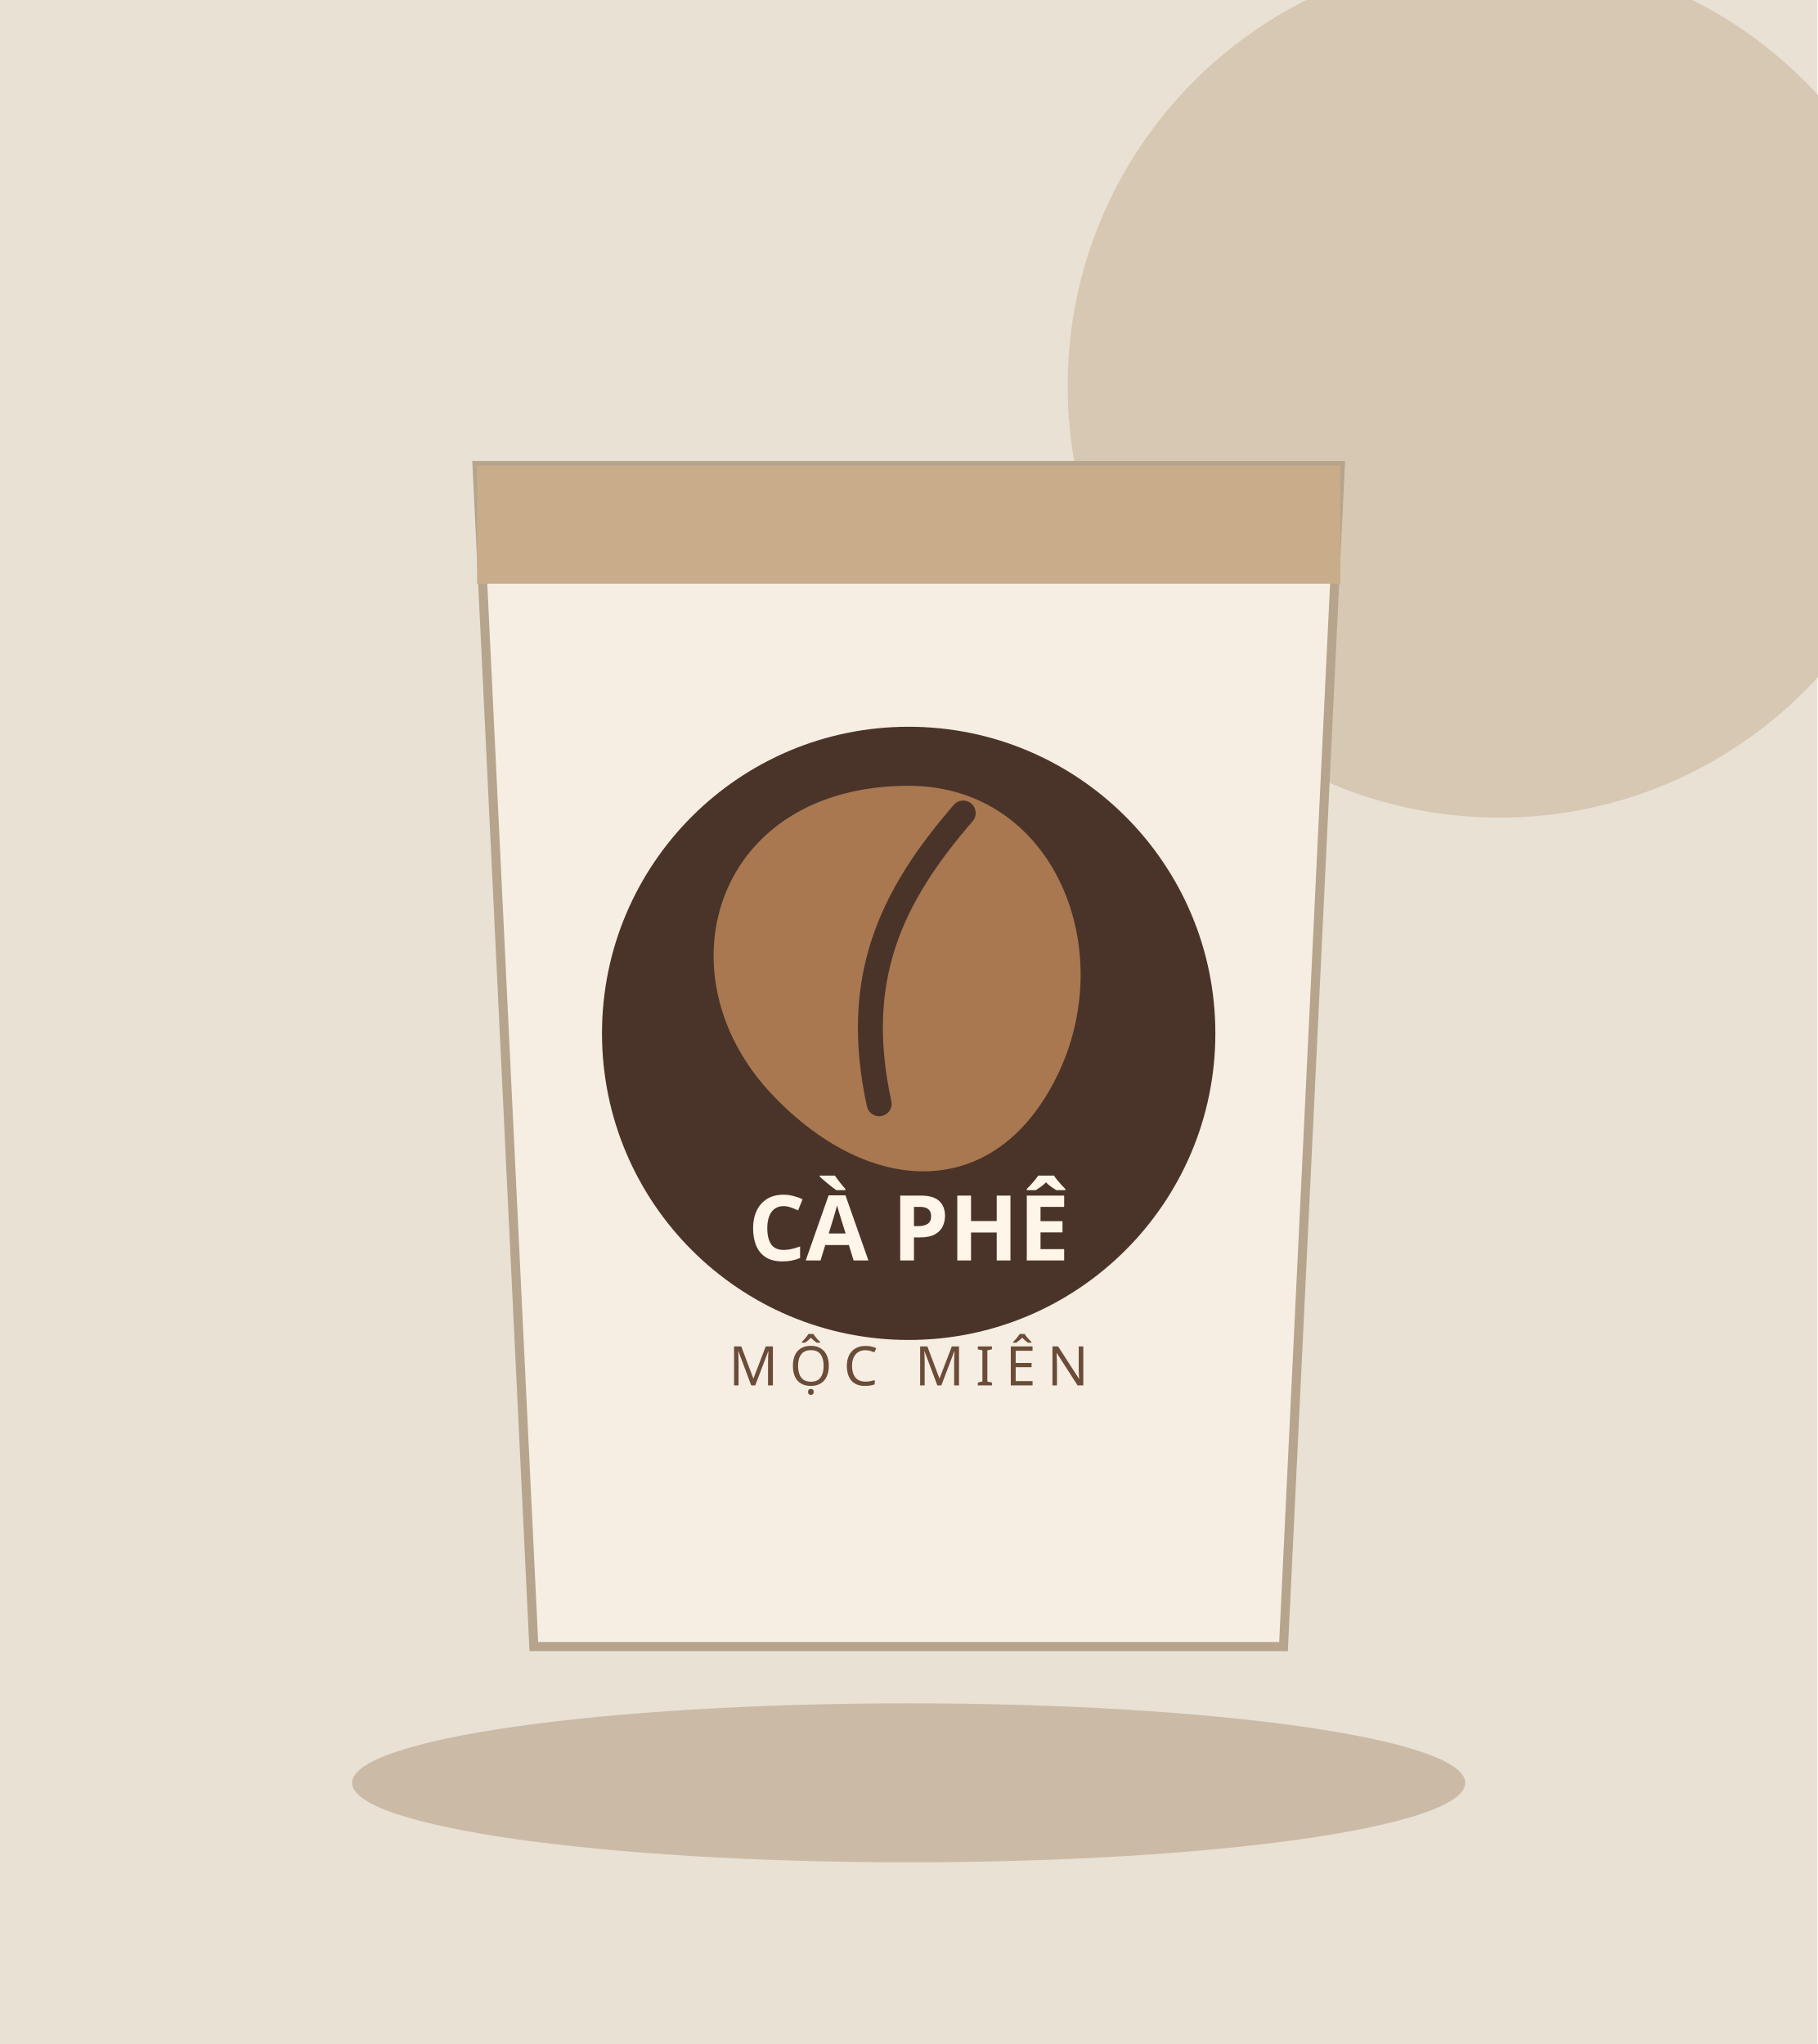
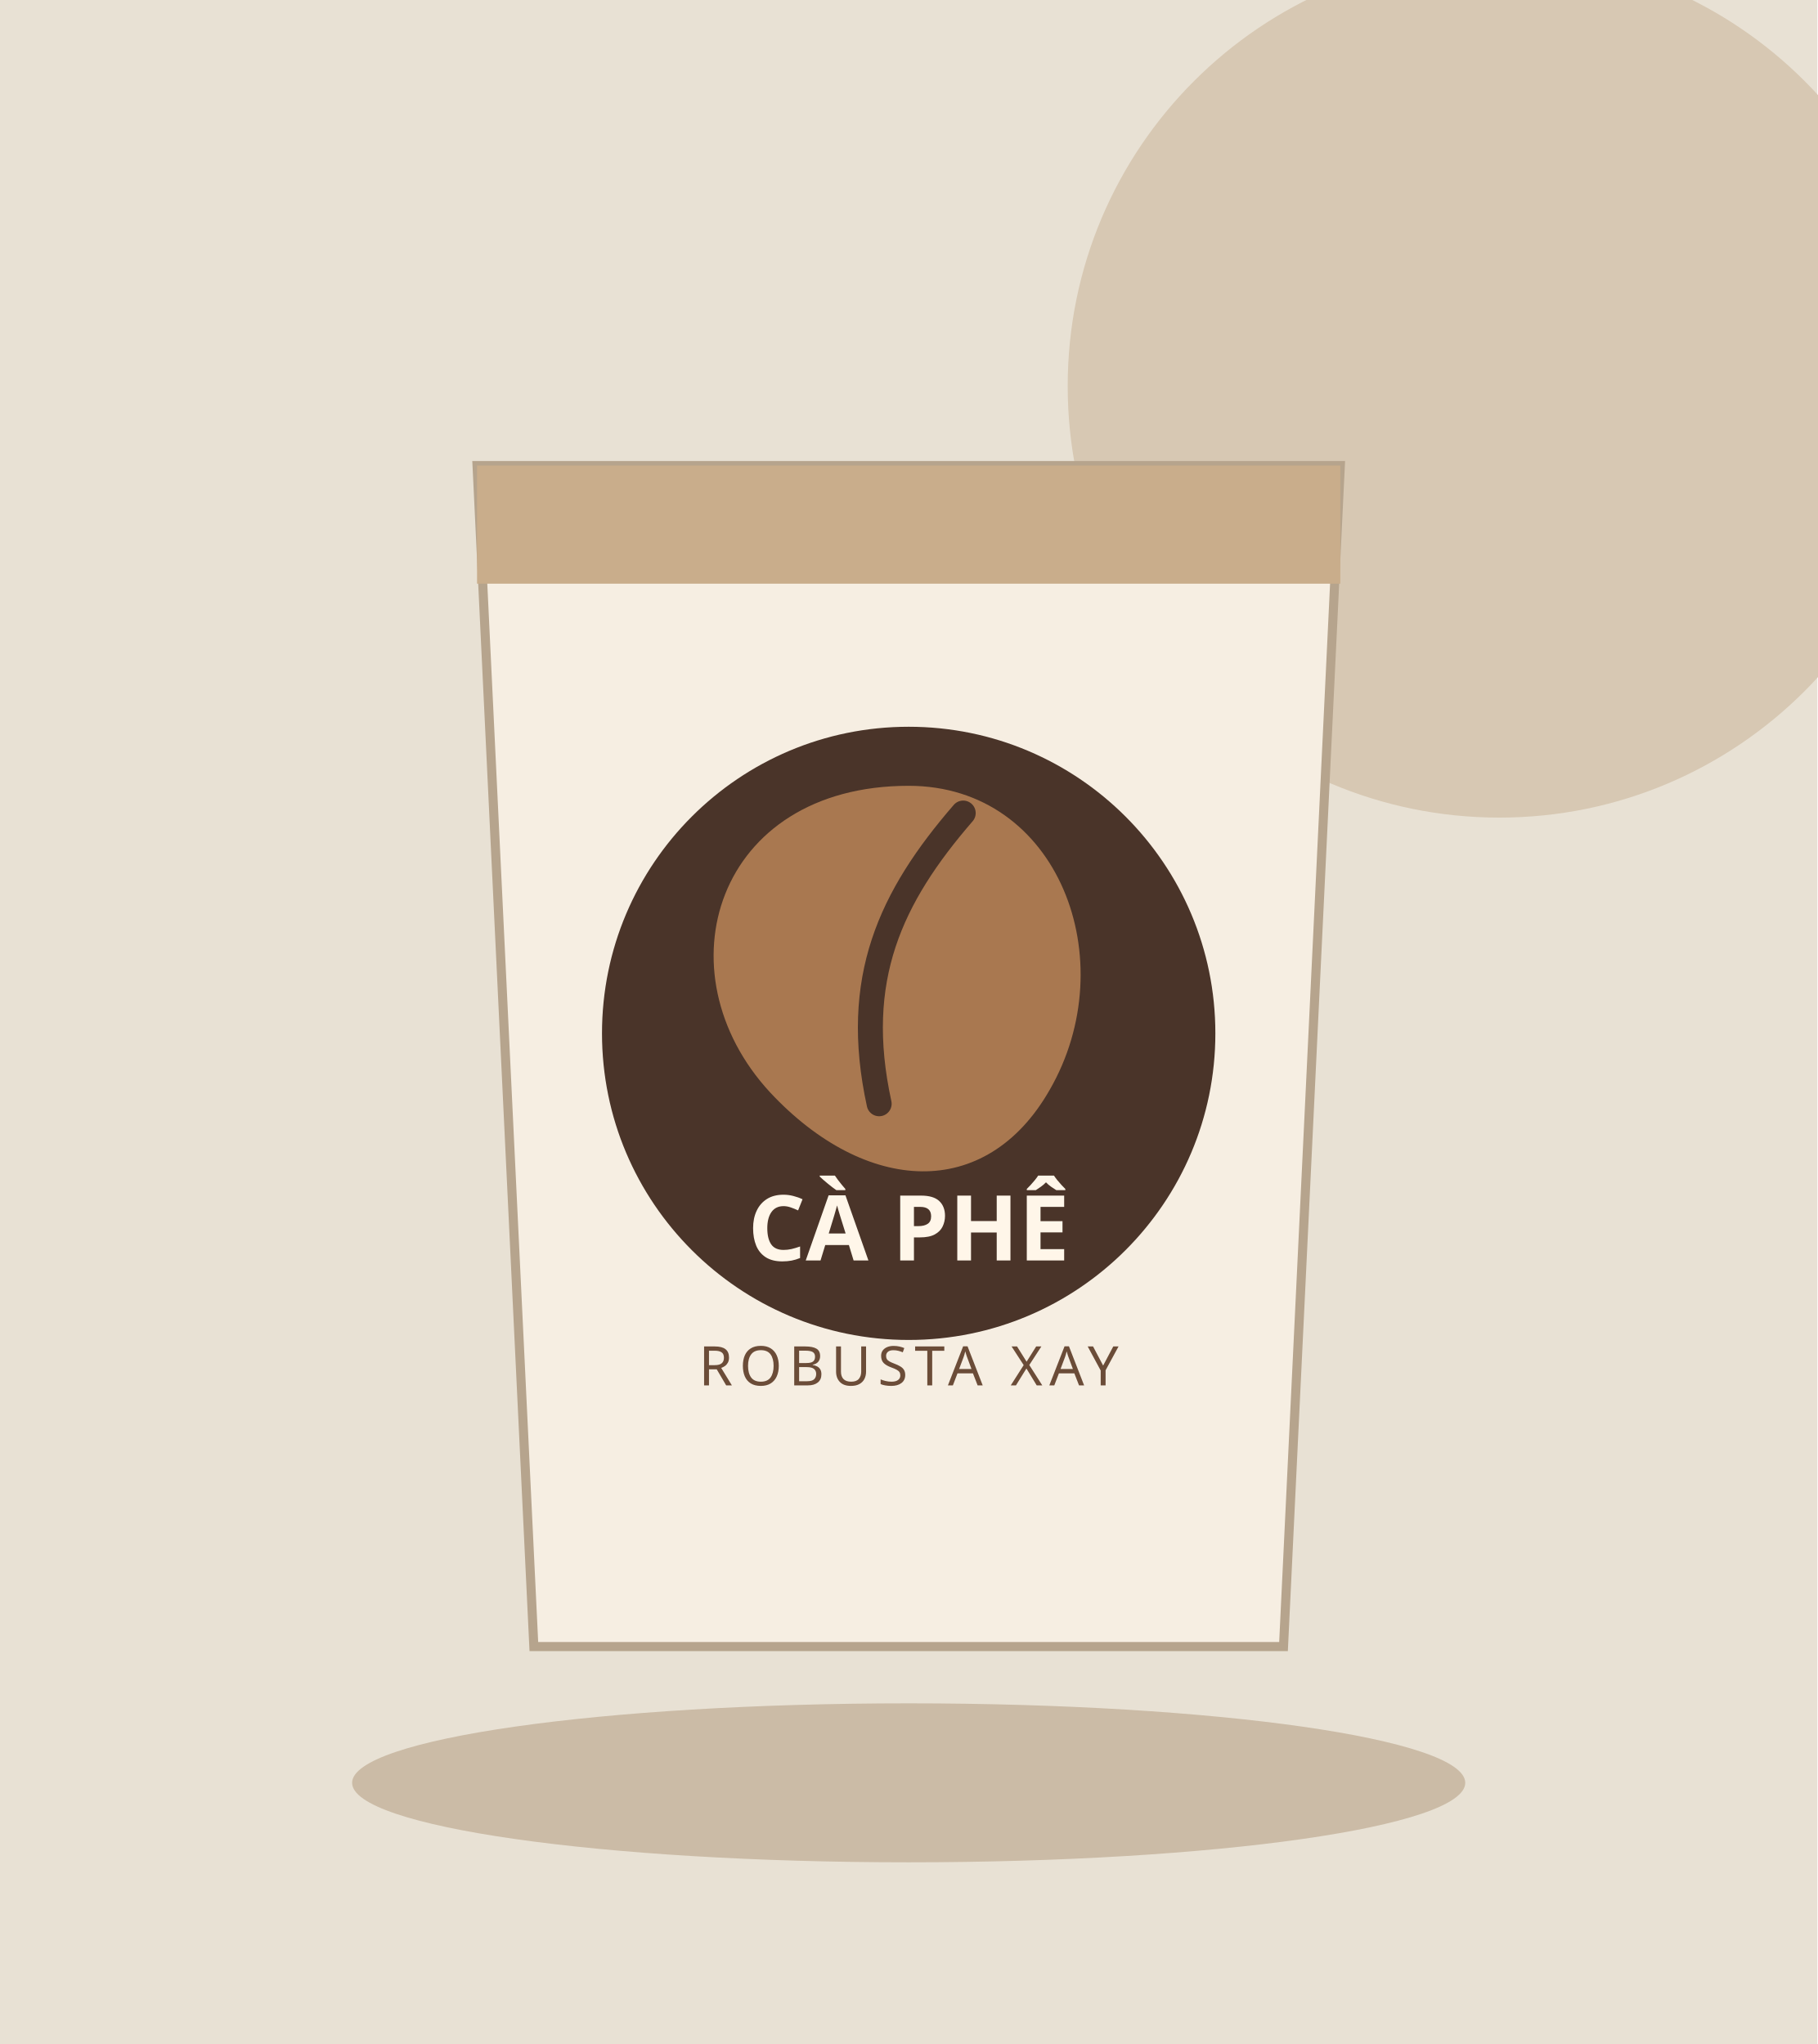
<svg xmlns="http://www.w3.org/2000/svg" viewBox="0 0 800 900">
  <rect width="800" height="900" fill="#e8e1d4" />
  <circle cx="660" cy="170" r="190" fill="#d7c8b3" />
  <ellipse cx="400" cy="785" rx="245" ry="35" fill="#cbbba6" />
  <path d="M210 205h380l-25 520H235z" fill="#f6eee2" stroke="#b6a48d" stroke-width="4" />
  <path d="M210 205h380v52H210z" fill="#c9ad8b" />
  <circle cx="400" cy="455" r="135" fill="#4a3429" />
  <path d="M400 346c-85 0-110 82-61 135 42 45 95 48 123-1 33-57 4-134-62-134z" fill="#a97850" />
  <path d="M424 358c-32 37-49 73-37 128" fill="none" stroke="#4a3429" stroke-width="11" stroke-linecap="round" />
  <text x="400" y="555" text-anchor="middle" fill="#fff6e9" font-family="sans-serif" font-size="40" font-weight="bold">CÀ PHÊ</text>
-   <text x="400" y="610" text-anchor="middle" fill="#6b4c38" font-family="sans-serif" font-size="24" letter-spacing="5">MỘC MIÊN</text>
+   <text x="400" y="610" text-anchor="middle" fill="#6b4c38" font-family="sans-serif" font-size="24" letter-spacing="3">ROBUSTA XAY</text>
</svg>
